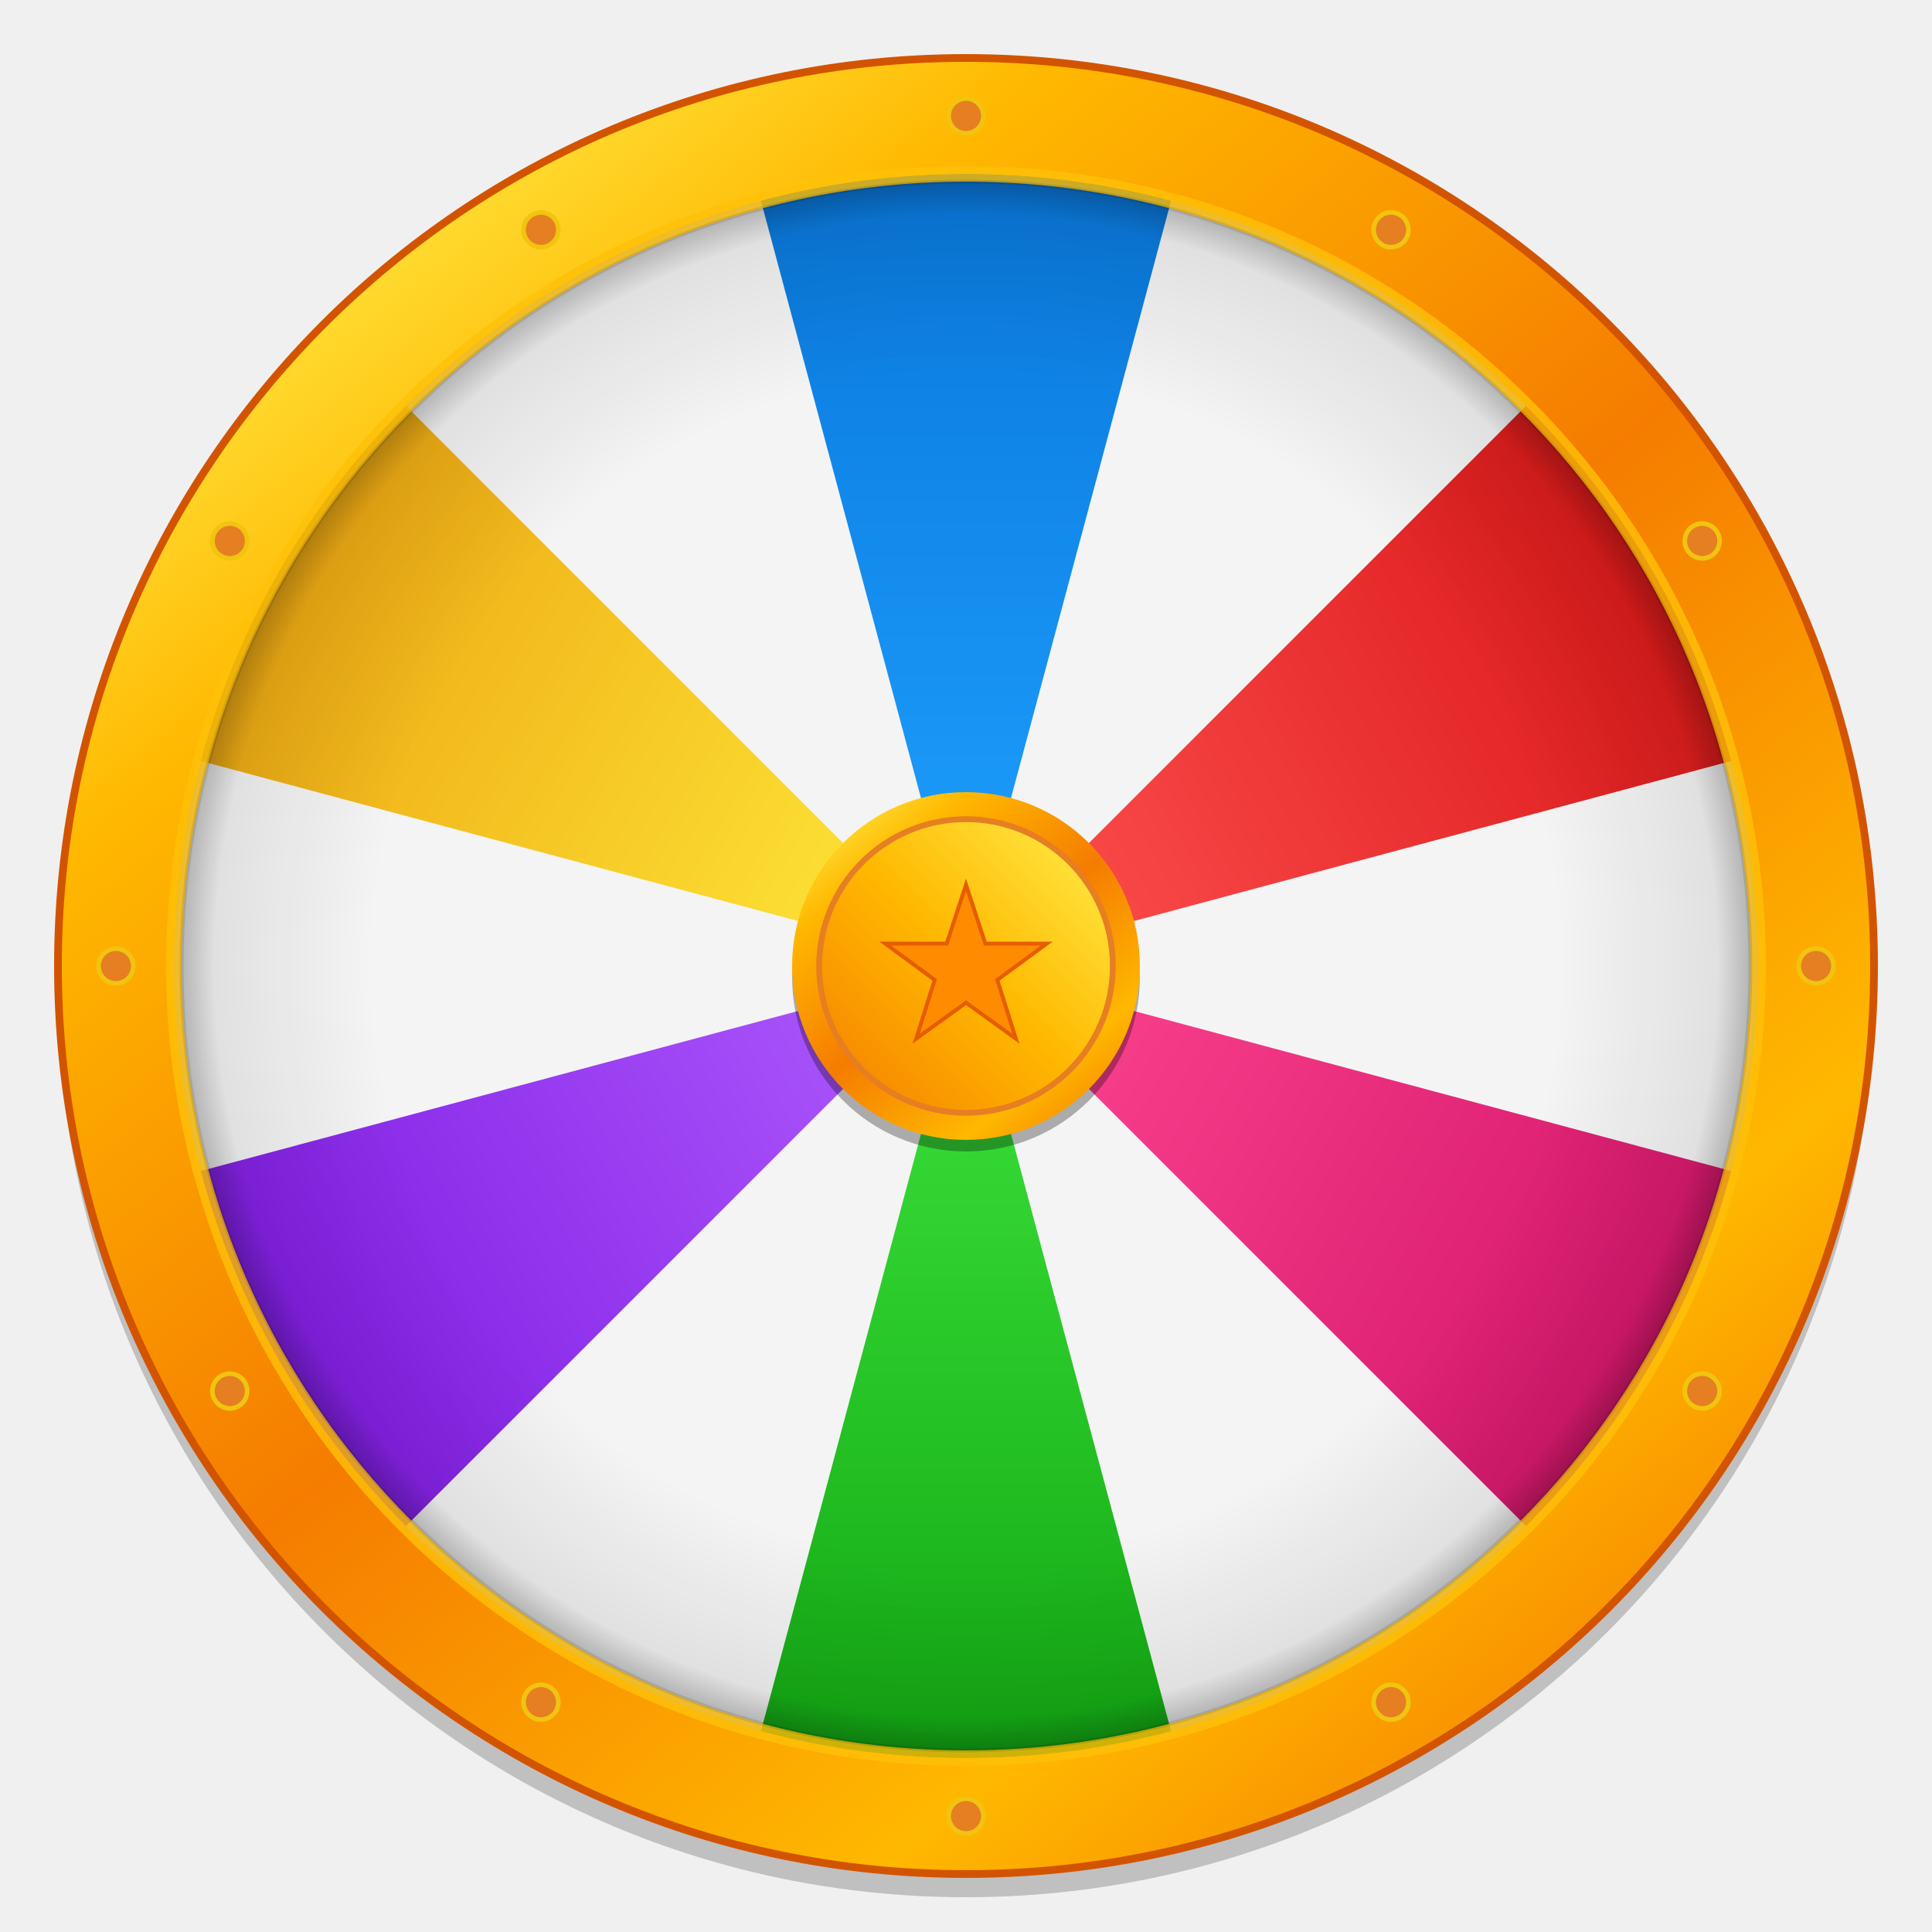
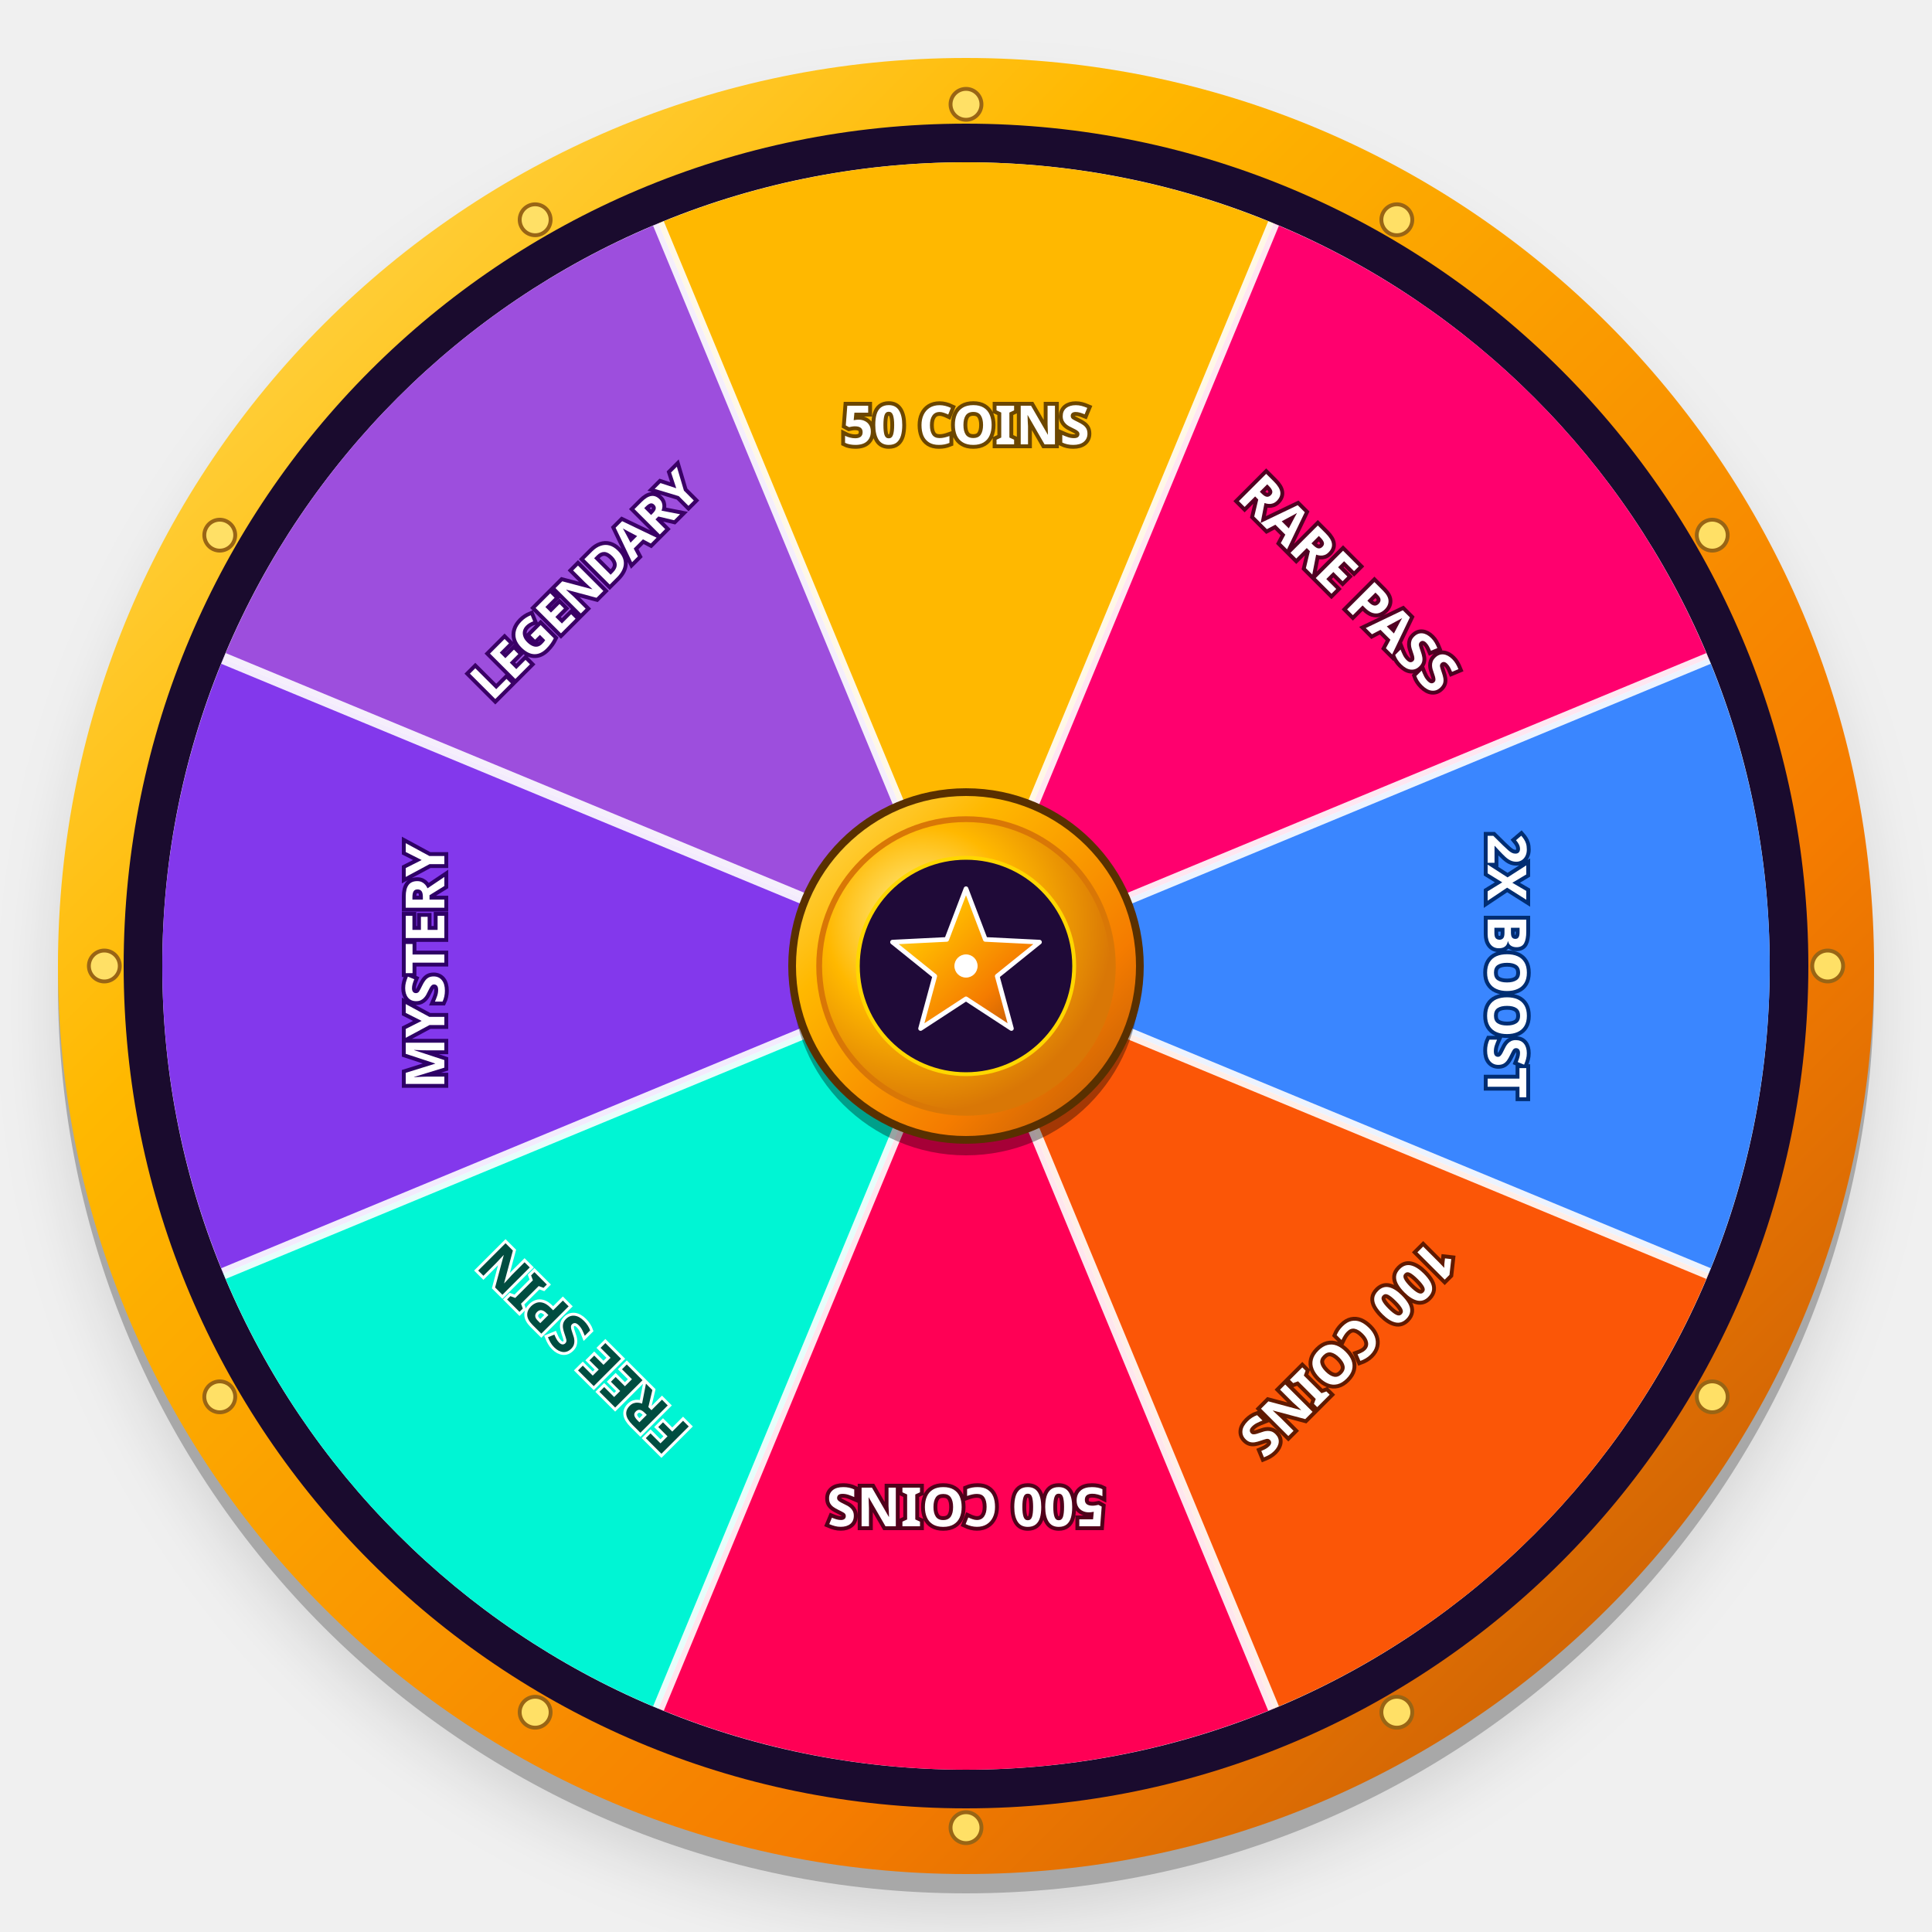
<svg xmlns="http://www.w3.org/2000/svg" viewBox="0 0 500 500" width="100%" height="100%">
  <defs>
-     <linearGradient id="gold-ring" x1="10%" y1="0%" x2="90%" y2="100%">
-       <stop offset="0%" stop-color="#fff04d" />
-       <stop offset="20%" stop-color="#ffb800" />
-       <stop offset="50%" stop-color="#f57c00" />
-       <stop offset="80%" stop-color="#ffb800" />
-       <stop offset="100%" stop-color="#f57c00" />
+     <linearGradient id="gold-ring" x1="0%" y1="0%" x2="100%" y2="100%">
+       <stop offset="0%" stop-color="#FFE066" />
+       <stop offset="30%" stop-color="#FFB800" />
+       <stop offset="70%" stop-color="#F57C00" />
+       <stop offset="100%" stop-color="#B45309" />
    </linearGradient>
-     <linearGradient id="gold-center" x1="0%" y1="100%" x2="100%" y2="0%">
-       <stop offset="0%" stop-color="#f57c00" />
-       <stop offset="50%" stop-color="#ffb800" />
-       <stop offset="100%" stop-color="#fff04d" />
-     </linearGradient>
-     <linearGradient id="gold-pointer" x1="0%" y1="0%" x2="0%" y2="100%">
-       <stop offset="0%" stop-color="#ffdd00" />
-       <stop offset="100%" stop-color="#e67e00" />
-     </linearGradient>
-     <linearGradient id="wedge-blue" x1="0%" y1="100%" x2="0%" y2="0%">
-       <stop offset="0%" stop-color="#1ea0ff" />
-       <stop offset="100%" stop-color="#0066cc" />
-     </linearGradient>
-     <linearGradient id="wedge-red" x1="0%" y1="100%" x2="0%" y2="0%">
-       <stop offset="0%" stop-color="#ff5252" />
-       <stop offset="100%" stop-color="#cc0000" />
-     </linearGradient>
-     <linearGradient id="wedge-pink" x1="0%" y1="100%" x2="0%" y2="0%">
-       <stop offset="0%" stop-color="#ff4791" />
-       <stop offset="100%" stop-color="#c2005a" />
-     </linearGradient>
-     <linearGradient id="wedge-green" x1="0%" y1="100%" x2="0%" y2="0%">
-       <stop offset="0%" stop-color="#3de33d" />
-       <stop offset="100%" stop-color="#008f00" />
-     </linearGradient>
-     <linearGradient id="wedge-purple" x1="0%" y1="100%" x2="0%" y2="0%">
-       <stop offset="0%" stop-color="#b05eff" />
-       <stop offset="100%" stop-color="#6b00d6" />
-     </linearGradient>
-     <linearGradient id="wedge-yellow" x1="0%" y1="100%" x2="0%" y2="0%">
-       <stop offset="0%" stop-color="#ffeb3b" />
-       <stop offset="100%" stop-color="#e68a00" />
-     </linearGradient>
-     <radialGradient id="inner-shadow" cx="50%" cy="50%" r="50%">
-       <stop offset="75%" stop-color="#000" stop-opacity="0" />
-       <stop offset="95%" stop-color="#000" stop-opacity="0.08" />
-       <stop offset="100%" stop-color="#000" stop-opacity="0.3" />
+     <radialGradient id="gold-center" cx="35%" cy="35%" r="65%">
+       <stop offset="0%" stop-color="#FFF5A0" />
+       <stop offset="50%" stop-color="#FFB800" />
+       <stop offset="100%" stop-color="#D97706" />
    </radialGradient>
    <clipPath id="wheel-clip">
-       <circle cx="250" cy="250" r="205" />
+       <circle cx="250" cy="250" r="208" />
    </clipPath>
+     <filter id="shadow" x="-10%" y="-10%" width="120%" height="120%">
+       <feDropShadow dx="0" dy="6" stdDeviation="8" flood-color="#000000" flood-opacity="0.4" />
+     </filter>
  </defs>
-   <circle cx="250" cy="256" r="235" fill="rgba(0,0,0,0.2)" />
+   <circle cx="250" cy="255" r="235" fill="#000000" opacity="0.3" filter="url(#shadow)" />
  <circle cx="250" cy="250" r="235" fill="url(#gold-ring)" />
+   <circle cx="250" cy="250" r="218" fill="#1A0B2E" />
  <g clip-path="url(#wheel-clip)">
-     <circle cx="250" cy="250" r="205" fill="#f4f4f4" />
-     <polygon points="250,250 169.6,-50 330.4,-50" fill="url(#wedge-blue)" transform="rotate(0 250 250)" />
-     <polygon points="250,250 169.6,-50 330.4,-50" fill="url(#wedge-red)" transform="rotate(60 250 250)" />
-     <polygon points="250,250 169.6,-50 330.4,-50" fill="url(#wedge-pink)" transform="rotate(120 250 250)" />
-     <polygon points="250,250 169.6,-50 330.4,-50" fill="url(#wedge-green)" transform="rotate(180 250 250)" />
-     <polygon points="250,250 169.6,-50 330.4,-50" fill="url(#wedge-purple)" transform="rotate(240 250 250)" />
-     <polygon points="250,250 169.6,-50 330.4,-50" fill="url(#wedge-yellow)" transform="rotate(300 250 250)" />
-     <circle cx="250" cy="250" r="205" fill="url(#inner-shadow)" />
+     <circle cx="250" cy="250" r="208" fill="#F4F4F4" />
+     <path d="M 250 250 L 170.402 57.833 A 208 208 0 0 1 329.598 57.833 Z" fill="#FFB800" transform="rotate(0 250 250)" />
+     <path d="M 250 250 L 170.402 57.833 A 208 208 0 0 1 329.598 57.833 Z" fill="#FF006E" transform="rotate(45 250 250)" />
+     <path d="M 250 250 L 170.402 57.833 A 208 208 0 0 1 329.598 57.833 Z" fill="#3A86FF" transform="rotate(90 250 250)" />
+     <path d="M 250 250 L 170.402 57.833 A 208 208 0 0 1 329.598 57.833 Z" fill="#FB5607" transform="rotate(135 250 250)" />
+     <path d="M 250 250 L 170.402 57.833 A 208 208 0 0 1 329.598 57.833 Z" fill="#FF0055" transform="rotate(180 250 250)" />
+     <path d="M 250 250 L 170.402 57.833 A 208 208 0 0 1 329.598 57.833 Z" fill="#00F5D4" transform="rotate(225 250 250)" />
+     <path d="M 250 250 L 170.402 57.833 A 208 208 0 0 1 329.598 57.833 Z" fill="#8338EC" transform="rotate(270 250 250)" />
+     <path d="M 250 250 L 170.402 57.833 A 208 208 0 0 1 329.598 57.833 Z" fill="#9D4EDD" transform="rotate(315 250 250)" />
+     <g stroke="#FFFFFF" stroke-width="3" opacity="0.9">
+       <line x1="250" y1="250" x2="170.402" y2="57.833" transform="rotate(0 250 250)" />
+       <line x1="250" y1="250" x2="170.402" y2="57.833" transform="rotate(45 250 250)" />
+       <line x1="250" y1="250" x2="170.402" y2="57.833" transform="rotate(90 250 250)" />
+       <line x1="250" y1="250" x2="170.402" y2="57.833" transform="rotate(135 250 250)" />
+       <line x1="250" y1="250" x2="170.402" y2="57.833" transform="rotate(180 250 250)" />
+       <line x1="250" y1="250" x2="170.402" y2="57.833" transform="rotate(225 250 250)" />
+       <line x1="250" y1="250" x2="170.402" y2="57.833" transform="rotate(270 250 250)" />
+       <line x1="250" y1="250" x2="170.402" y2="57.833" transform="rotate(315 250 250)" />
+     </g>
+     <g transform="rotate(0 250 250) translate(250, 115)">
+       <text x="0" y="0" text-anchor="middle" font-family="'Gilroy-ExtraBold', sans-serif" font-weight="800" font-size="14" fill="#FFFFFF" stroke="#6B4600" stroke-width="2" paint-order="stroke fill">50 COINS</text>
+     </g>
+     <g transform="rotate(45 250 250) translate(250, 115)">
+       <text x="0" y="0" text-anchor="middle" font-family="'Gilroy-ExtraBold', sans-serif" font-weight="800" font-size="14" fill="#FFFFFF" stroke="#500022" stroke-width="2" paint-order="stroke fill">RARE PASS</text>
+     </g>
+     <g transform="rotate(90 250 250) translate(250, 115)">
+       <text x="0" y="0" text-anchor="middle" font-family="'Gilroy-ExtraBold', sans-serif" font-weight="800" font-size="14" fill="#FFFFFF" stroke="#002D72" stroke-width="2" paint-order="stroke fill">2X BOOST</text>
+     </g>
+     <g transform="rotate(135 250 250) translate(250, 115)">
+       <text x="0" y="0" text-anchor="middle" font-family="'Gilroy-ExtraBold', sans-serif" font-weight="800" font-size="14" fill="#FFFFFF" stroke="#601A00" stroke-width="2" paint-order="stroke fill">100 COINS</text>
+     </g>
+     <g transform="rotate(180 250 250) translate(250, 115)">
+       <text x="0" y="0" text-anchor="middle" font-family="'Gilroy-ExtraBold', sans-serif" font-weight="800" font-size="14" fill="#FFFFFF" stroke="#50001A" stroke-width="2" paint-order="stroke fill">500 COINS</text>
+     </g>
+     <g transform="rotate(225 250 250) translate(250, 115)">
+       <text x="0" y="0" text-anchor="middle" font-family="'Gilroy-ExtraBold', sans-serif" font-weight="800" font-size="14" fill="#004D40" stroke="#FFFFFF" stroke-width="1.5" paint-order="stroke fill">FREE SPIN</text>
+     </g>
+     <g transform="rotate(270 250 250) translate(250, 115)">
+       <text x="0" y="0" text-anchor="middle" font-family="'Gilroy-ExtraBold', sans-serif" font-weight="800" font-size="14" fill="#FFFFFF" stroke="#2E0066" stroke-width="2" paint-order="stroke fill">MYSTERY</text>
+     </g>
+     <g transform="rotate(315 250 250) translate(250, 115)">
+       <text x="0" y="0" text-anchor="middle" font-family="'Gilroy-ExtraBold', sans-serif" font-weight="800" font-size="13" fill="#FFFFFF" stroke="#3A0066" stroke-width="2" paint-order="stroke fill">LEGENDARY</text>
+     </g>
  </g>
-   <circle cx="250" cy="250" r="220" fill="none" stroke="url(#gold-ring)" stroke-width="30" />
-   <circle cx="250" cy="250" r="235" fill="none" stroke="#d35400" stroke-width="2" />
-   <circle cx="250" cy="250" r="205" fill="none" stroke="#ffc107" stroke-width="4" opacity="0.8" />
-   <circle cx="250" cy="250" r="203" fill="none" stroke="#000" stroke-width="1" opacity="0.1" />
-   <g fill="#e67e22" stroke="#f1c40f" stroke-width="1.2">
-     <circle cx="250" cy="30" r="4.5" transform="rotate(0 250 250)" />
-     <circle cx="250" cy="30" r="4.5" transform="rotate(30 250 250)" />
-     <circle cx="250" cy="30" r="4.5" transform="rotate(60 250 250)" />
-     <circle cx="250" cy="30" r="4.5" transform="rotate(90 250 250)" />
-     <circle cx="250" cy="30" r="4.5" transform="rotate(120 250 250)" />
-     <circle cx="250" cy="30" r="4.5" transform="rotate(150 250 250)" />
-     <circle cx="250" cy="30" r="4.5" transform="rotate(180 250 250)" />
-     <circle cx="250" cy="30" r="4.5" transform="rotate(210 250 250)" />
-     <circle cx="250" cy="30" r="4.5" transform="rotate(240 250 250)" />
-     <circle cx="250" cy="30" r="4.5" transform="rotate(270 250 250)" />
-     <circle cx="250" cy="30" r="4.5" transform="rotate(300 250 250)" />
-     <circle cx="250" cy="30" r="4.5" transform="rotate(330 250 250)" />
+   <g fill="#FFE066" stroke="#996515" stroke-width="1">
+     <circle cx="250" cy="27" r="4" transform="rotate(0 250 250)" />
+     <circle cx="250" cy="27" r="4" transform="rotate(30 250 250)" />
+     <circle cx="250" cy="27" r="4" transform="rotate(60 250 250)" />
+     <circle cx="250" cy="27" r="4" transform="rotate(90 250 250)" />
+     <circle cx="250" cy="27" r="4" transform="rotate(120 250 250)" />
+     <circle cx="250" cy="27" r="4" transform="rotate(150 250 250)" />
+     <circle cx="250" cy="27" r="4" transform="rotate(180 250 250)" />
+     <circle cx="250" cy="27" r="4" transform="rotate(210 250 250)" />
+     <circle cx="250" cy="27" r="4" transform="rotate(240 250 250)" />
+     <circle cx="250" cy="27" r="4" transform="rotate(270 250 250)" />
+     <circle cx="250" cy="27" r="4" transform="rotate(300 250 250)" />
+     <circle cx="250" cy="27" r="4" transform="rotate(330 250 250)" />
  </g>
-   <circle cx="250" cy="253" r="45" fill="rgba(0,0,0,0.3)" />
-   <circle cx="250" cy="250" r="45" fill="url(#gold-ring)" />
-   <circle cx="250" cy="250" r="38" fill="url(#gold-center)" stroke="#e67e22" stroke-width="1.5" />
-   <g transform="translate(0, 1)">
-     <path d="M 250 228 L 255.0 243.2 L 270.9 243.2 L 258.1 252.6 L 262.9 267.8 L 250 258.5 L 237.1 267.8 L 241.9 252.6 L 229.1 243.2 L 245.0 243.2 Z" fill="#ff8c00" stroke="#e65c00" stroke-width="1" />
-   </g>
+   <circle cx="250" cy="254" r="45" fill="#000000" opacity="0.35" />
+   <circle cx="250" cy="250" r="45" fill="url(#gold-ring)" stroke="#593000" stroke-width="2" />
+   <circle cx="250" cy="250" r="38" fill="url(#gold-center)" stroke="#D97706" stroke-width="1.5" />
+   <circle cx="250" cy="250" r="28" fill="#1F0A38" stroke="#FFD700" stroke-width="1" />
+   <path d="M 250 230 L 254.996 243.123 L 269.021 243.820 L 258.084 252.627 L 261.756 266.180 L 250 258.5 L 238.244 266.180 L 241.916 252.627 L 230.979 243.820 L 245.004 243.123 Z" fill="url(#gold-ring)" stroke="#FFFFFF" stroke-width="1.2" stroke-linejoin="round" />
+   <circle cx="250" cy="250" r="3" fill="#FFFFFF" />
</svg>
